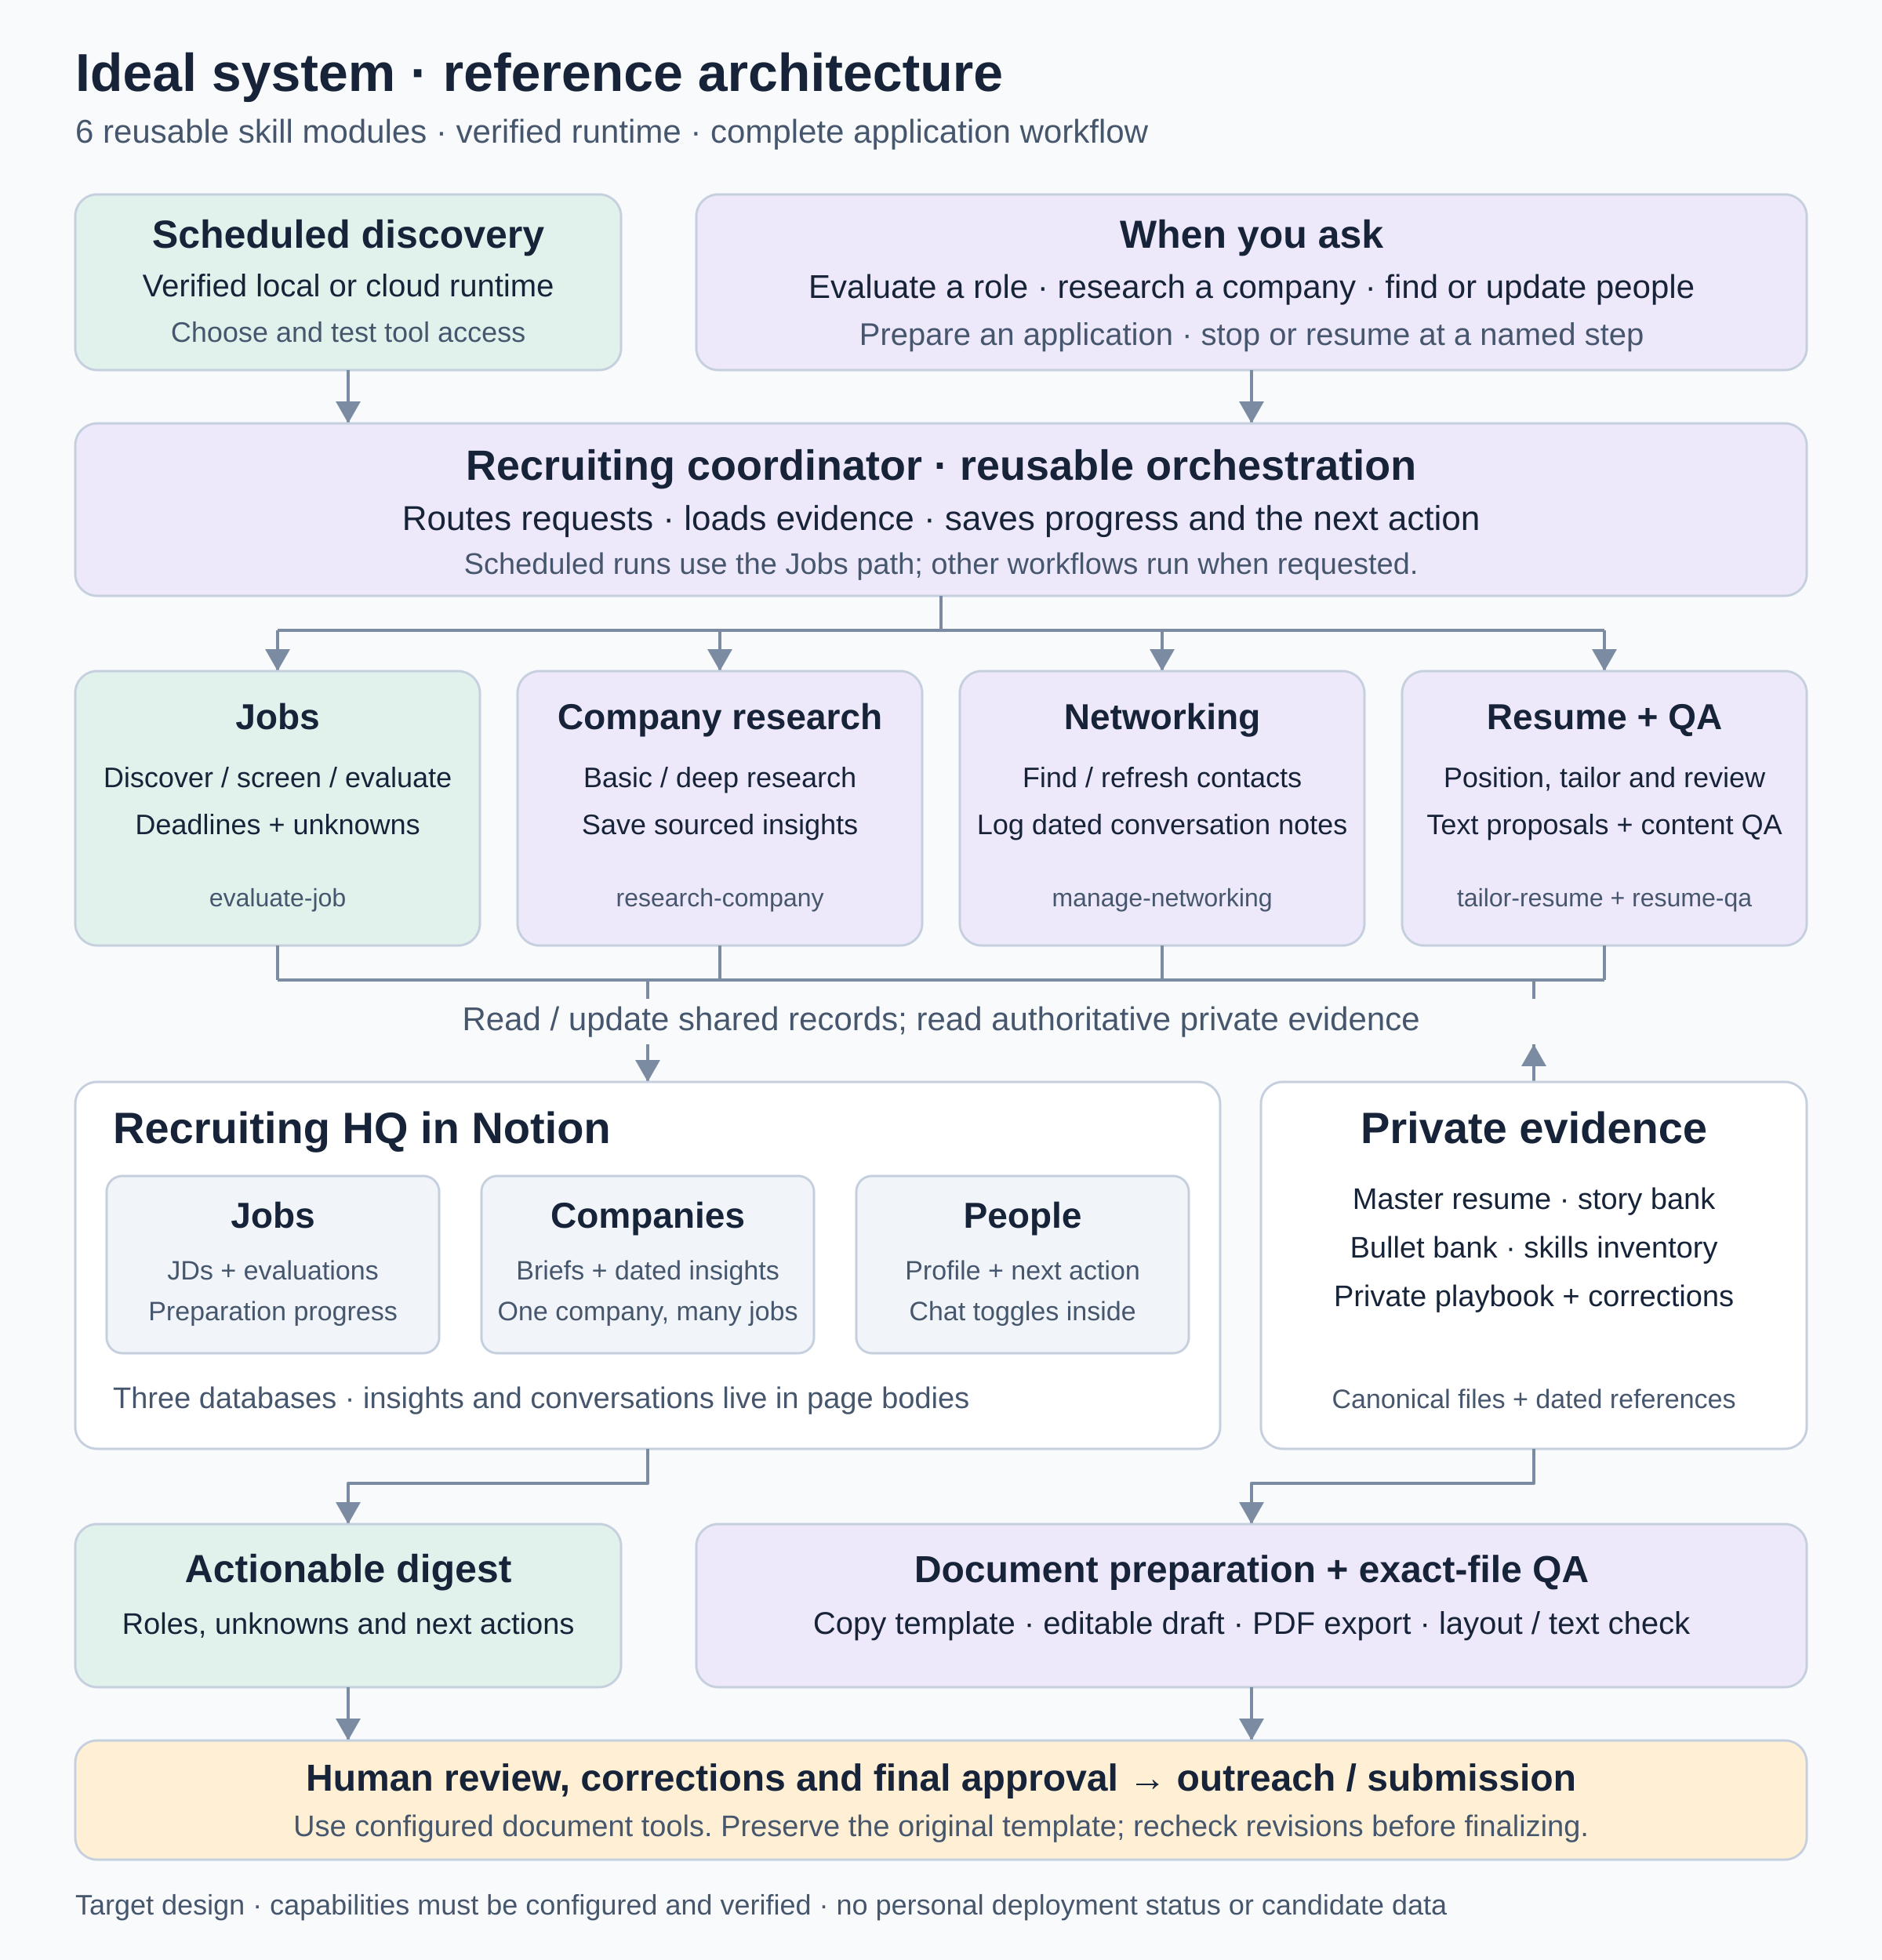
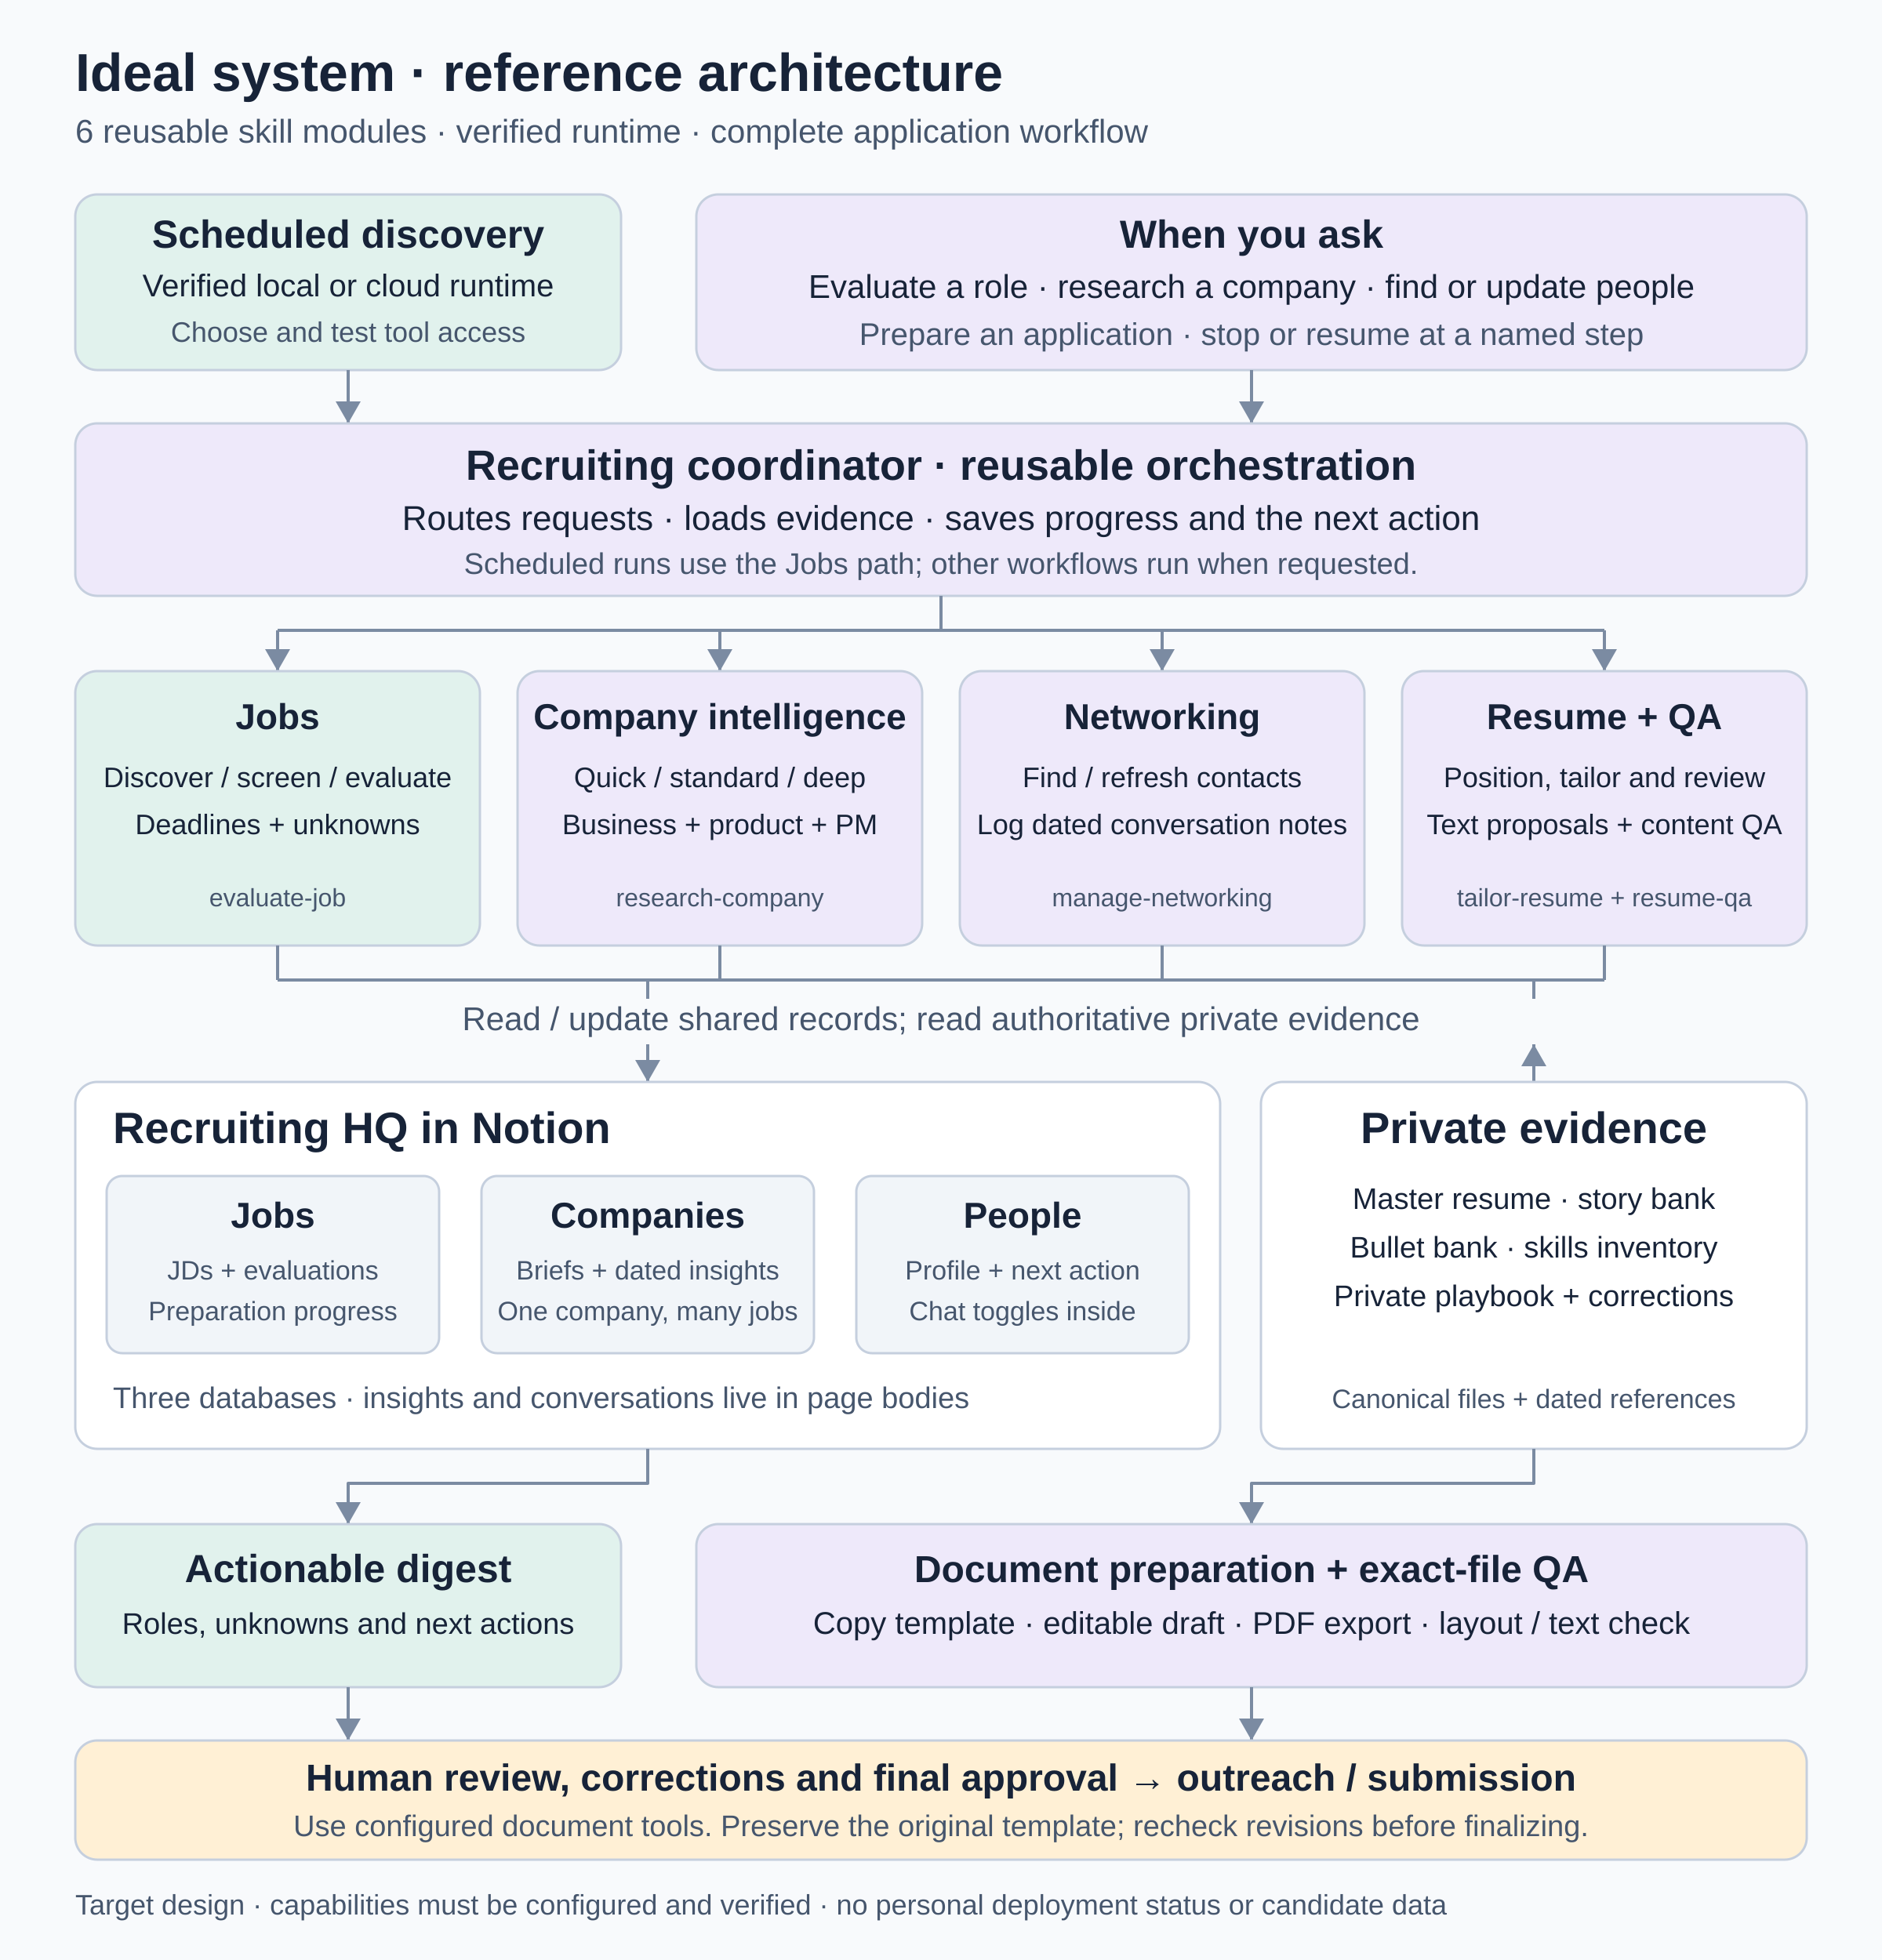
<svg xmlns="http://www.w3.org/2000/svg" width="1200" height="1250" viewBox="0 0 1200 1250" role="img" aria-labelledby="title desc">
  <defs>
    <marker id="arrow" markerWidth="8" markerHeight="8" refX="7" refY="4" orient="auto-start-reverse">
      <path d="M0 0L7 4L0 8" fill="#7b8ba2" />
    </marker>
  </defs>
  <rect x="0" y="0" width="1200" height="1250" rx="0" fill="#f8fafc" stroke="#f8fafc" stroke-width="1.5" />
  <text x="48" y="58" fill="#172338" font-family="Arial, Helvetica, sans-serif" font-size="34" font-weight="600" text-anchor="start">Ideal system · reference architecture</text>
  <text x="48" y="91" fill="#46566d" font-family="Arial, Helvetica, sans-serif" font-size="21" font-weight="400" text-anchor="start">6 reusable skill modules · verified runtime · complete application workflow</text>
  <rect x="48" y="124" width="348" height="112" rx="14" fill="#e1f2ed" stroke="#c5cfde" stroke-width="1.5" />
  <text x="222" y="158" fill="#172338" font-family="Arial, Helvetica, sans-serif" font-size="25" font-weight="600" text-anchor="middle">Scheduled discovery</text>
  <text x="222" y="189" fill="#172338" font-family="Arial, Helvetica, sans-serif" font-size="20" font-weight="400" text-anchor="middle">Verified local or cloud runtime</text>
  <text x="222" y="218" fill="#46566d" font-family="Arial, Helvetica, sans-serif" font-size="18" font-weight="400" text-anchor="middle">Choose and test tool access</text>
  <rect x="444" y="124" width="708" height="112" rx="14" fill="#eee9fa" stroke="#c5cfde" stroke-width="1.5" />
  <text x="798" y="158" fill="#172338" font-family="Arial, Helvetica, sans-serif" font-size="25" font-weight="600" text-anchor="middle">When you ask</text>
  <text x="798" y="190" fill="#172338" font-family="Arial, Helvetica, sans-serif" font-size="21" font-weight="400" text-anchor="middle">Evaluate a role · research a company · find or update people</text>
  <text x="798" y="220" fill="#46566d" font-family="Arial, Helvetica, sans-serif" font-size="20" font-weight="400" text-anchor="middle">Prepare an application · stop or resume at a named step</text>
  <path d="M222 236 L222 270" fill="none" stroke="#7b8ba2" stroke-width="2" stroke-linejoin="round" marker-end="url(#arrow)" />
  <path d="M798 236 L798 270" fill="none" stroke="#7b8ba2" stroke-width="2" stroke-linejoin="round" marker-end="url(#arrow)" />
  <rect x="48" y="270" width="1104" height="110" rx="14" fill="#eee9fa" stroke="#c5cfde" stroke-width="1.5" />
  <text x="600" y="306" fill="#172338" font-family="Arial, Helvetica, sans-serif" font-size="27" font-weight="600" text-anchor="middle">Recruiting coordinator · reusable orchestration</text>
  <text x="600" y="338" fill="#172338" font-family="Arial, Helvetica, sans-serif" font-size="22" font-weight="400" text-anchor="middle">Routes requests · loads evidence · saves progress and the next action</text>
  <text x="600" y="366" fill="#46566d" font-family="Arial, Helvetica, sans-serif" font-size="19" font-weight="400" text-anchor="middle">Scheduled runs use the Jobs path; other workflows run when requested.</text>
  <path d="M600 380 L600 402" fill="none" stroke="#7b8ba2" stroke-width="2" stroke-linejoin="round" />
  <path d="M177 402 L1023 402" fill="none" stroke="#7b8ba2" stroke-width="2" stroke-linejoin="round" />
  <path d="M177 402 L177 428" fill="none" stroke="#7b8ba2" stroke-width="2" stroke-linejoin="round" marker-end="url(#arrow)" />
  <path d="M459 402 L459 428" fill="none" stroke="#7b8ba2" stroke-width="2" stroke-linejoin="round" marker-end="url(#arrow)" />
  <path d="M741 402 L741 428" fill="none" stroke="#7b8ba2" stroke-width="2" stroke-linejoin="round" marker-end="url(#arrow)" />
  <path d="M1023 402 L1023 428" fill="none" stroke="#7b8ba2" stroke-width="2" stroke-linejoin="round" marker-end="url(#arrow)" />
  <rect x="48" y="428" width="258" height="175" rx="14" fill="#e1f2ed" stroke="#c5cfde" stroke-width="1.5" />
  <text x="177" y="465" fill="#172338" font-family="Arial, Helvetica, sans-serif" font-size="23" font-weight="600" text-anchor="middle">Jobs</text>
  <text x="177" y="502" fill="#172338" font-family="Arial, Helvetica, sans-serif" font-size="18" font-weight="400" text-anchor="middle">Discover / screen / evaluate</text>
  <text x="177" y="532" fill="#172338" font-family="Arial, Helvetica, sans-serif" font-size="18" font-weight="400" text-anchor="middle">Deadlines + unknowns</text>
  <text x="177" y="578" fill="#46566d" font-family="Arial, Helvetica, sans-serif" font-size="16" font-weight="400" text-anchor="middle">evaluate-job</text>
  <path d="M177 603 L177 625" fill="none" stroke="#7b8ba2" stroke-width="2" stroke-linejoin="round" />
  <rect x="330" y="428" width="258" height="175" rx="14" fill="#eee9fa" stroke="#c5cfde" stroke-width="1.5" />
-   <text x="459" y="465" fill="#172338" font-family="Arial, Helvetica, sans-serif" font-size="23" font-weight="600" text-anchor="middle">Company research</text>
-   <text x="459" y="502" fill="#172338" font-family="Arial, Helvetica, sans-serif" font-size="18" font-weight="400" text-anchor="middle">Basic / deep research</text>
-   <text x="459" y="532" fill="#172338" font-family="Arial, Helvetica, sans-serif" font-size="18" font-weight="400" text-anchor="middle">Save sourced insights</text>
+   <text x="459" y="465" fill="#172338" font-family="Arial, Helvetica, sans-serif" font-size="23" font-weight="600" text-anchor="middle">Company intelligence</text>
+   <text x="459" y="502" fill="#172338" font-family="Arial, Helvetica, sans-serif" font-size="18" font-weight="400" text-anchor="middle">Quick / standard / deep</text>
+   <text x="459" y="532" fill="#172338" font-family="Arial, Helvetica, sans-serif" font-size="18" font-weight="400" text-anchor="middle">Business + product + PM</text>
  <text x="459" y="578" fill="#46566d" font-family="Arial, Helvetica, sans-serif" font-size="16" font-weight="400" text-anchor="middle">research-company</text>
  <path d="M459 603 L459 625" fill="none" stroke="#7b8ba2" stroke-width="2" stroke-linejoin="round" />
  <rect x="612" y="428" width="258" height="175" rx="14" fill="#eee9fa" stroke="#c5cfde" stroke-width="1.5" />
  <text x="741" y="465" fill="#172338" font-family="Arial, Helvetica, sans-serif" font-size="23" font-weight="600" text-anchor="middle">Networking</text>
  <text x="741" y="502" fill="#172338" font-family="Arial, Helvetica, sans-serif" font-size="18" font-weight="400" text-anchor="middle">Find / refresh contacts</text>
  <text x="741" y="532" fill="#172338" font-family="Arial, Helvetica, sans-serif" font-size="18" font-weight="400" text-anchor="middle">Log dated conversation notes</text>
  <text x="741" y="578" fill="#46566d" font-family="Arial, Helvetica, sans-serif" font-size="16" font-weight="400" text-anchor="middle">manage-networking</text>
  <path d="M741 603 L741 625" fill="none" stroke="#7b8ba2" stroke-width="2" stroke-linejoin="round" />
  <rect x="894" y="428" width="258" height="175" rx="14" fill="#eee9fa" stroke="#c5cfde" stroke-width="1.5" />
  <text x="1023" y="465" fill="#172338" font-family="Arial, Helvetica, sans-serif" font-size="23" font-weight="600" text-anchor="middle">Resume + QA</text>
  <text x="1023" y="502" fill="#172338" font-family="Arial, Helvetica, sans-serif" font-size="18" font-weight="400" text-anchor="middle">Position, tailor and review</text>
  <text x="1023" y="532" fill="#172338" font-family="Arial, Helvetica, sans-serif" font-size="18" font-weight="400" text-anchor="middle">Text proposals + content QA</text>
  <text x="1023" y="578" fill="#46566d" font-family="Arial, Helvetica, sans-serif" font-size="16" font-weight="400" text-anchor="middle">tailor-resume + resume-qa</text>
  <path d="M1023 603 L1023 625" fill="none" stroke="#7b8ba2" stroke-width="2" stroke-linejoin="round" />
  <path d="M177 625 L1023 625" fill="none" stroke="#7b8ba2" stroke-width="2" stroke-linejoin="round" />
  <text x="600" y="657" fill="#46566d" font-family="Arial, Helvetica, sans-serif" font-size="21" font-weight="400" text-anchor="middle">Read / update shared records; read authoritative private evidence</text>
  <path d="M413 625 L413 637" fill="none" stroke="#7b8ba2" stroke-width="2" stroke-linejoin="round" />
  <path d="M413 666 L413 690" fill="none" stroke="#7b8ba2" stroke-width="2" stroke-linejoin="round" marker-end="url(#arrow)" />
  <path d="M978 625 L978 637" fill="none" stroke="#7b8ba2" stroke-width="2" stroke-linejoin="round" />
  <path d="M978 690 L978 666" fill="none" stroke="#7b8ba2" stroke-width="2" stroke-linejoin="round" marker-end="url(#arrow)" />
  <rect x="48" y="690" width="730" height="234" rx="14" fill="#ffffff" stroke="#c5cfde" stroke-width="1.5" />
  <text x="72" y="729" fill="#172338" font-family="Arial, Helvetica, sans-serif" font-size="28" font-weight="600" text-anchor="start">Recruiting HQ in Notion</text>
  <rect x="68" y="750" width="212" height="113" rx="10" fill="#f1f5f9" stroke="#c5cfde" stroke-width="1.5" />
  <text x="174" y="783" fill="#172338" font-family="Arial, Helvetica, sans-serif" font-size="23" font-weight="600" text-anchor="middle">Jobs</text>
  <text x="174" y="816" fill="#46566d" font-family="Arial, Helvetica, sans-serif" font-size="17" font-weight="400" text-anchor="middle">JDs + evaluations</text>
  <text x="174" y="842" fill="#46566d" font-family="Arial, Helvetica, sans-serif" font-size="17" font-weight="400" text-anchor="middle">Preparation progress</text>
  <rect x="307" y="750" width="212" height="113" rx="10" fill="#f1f5f9" stroke="#c5cfde" stroke-width="1.5" />
  <text x="413" y="783" fill="#172338" font-family="Arial, Helvetica, sans-serif" font-size="23" font-weight="600" text-anchor="middle">Companies</text>
  <text x="413" y="816" fill="#46566d" font-family="Arial, Helvetica, sans-serif" font-size="17" font-weight="400" text-anchor="middle">Briefs + dated insights</text>
  <text x="413" y="842" fill="#46566d" font-family="Arial, Helvetica, sans-serif" font-size="17" font-weight="400" text-anchor="middle">One company, many jobs</text>
  <rect x="546" y="750" width="212" height="113" rx="10" fill="#f1f5f9" stroke="#c5cfde" stroke-width="1.5" />
  <text x="652" y="783" fill="#172338" font-family="Arial, Helvetica, sans-serif" font-size="23" font-weight="600" text-anchor="middle">People</text>
  <text x="652" y="816" fill="#46566d" font-family="Arial, Helvetica, sans-serif" font-size="17" font-weight="400" text-anchor="middle">Profile + next action</text>
  <text x="652" y="842" fill="#46566d" font-family="Arial, Helvetica, sans-serif" font-size="17" font-weight="400" text-anchor="middle">Chat toggles inside</text>
  <text x="72" y="898" fill="#46566d" font-family="Arial, Helvetica, sans-serif" font-size="19" font-weight="400" text-anchor="start">Three databases · insights and conversations live in page bodies</text>
  <rect x="804" y="690" width="348" height="234" rx="14" fill="#ffffff" stroke="#c5cfde" stroke-width="1.5" />
  <text x="978" y="729" fill="#172338" font-family="Arial, Helvetica, sans-serif" font-size="28" font-weight="600" text-anchor="middle">Private evidence</text>
  <text x="978" y="771" fill="#172338" font-family="Arial, Helvetica, sans-serif" font-size="19" font-weight="400" text-anchor="middle">Master resume · story bank</text>
  <text x="978" y="802" fill="#172338" font-family="Arial, Helvetica, sans-serif" font-size="19" font-weight="400" text-anchor="middle">Bullet bank · skills inventory</text>
  <text x="978" y="833" fill="#172338" font-family="Arial, Helvetica, sans-serif" font-size="19" font-weight="400" text-anchor="middle">Private playbook + corrections</text>
  <text x="978" y="898" fill="#46566d" font-family="Arial, Helvetica, sans-serif" font-size="17" font-weight="400" text-anchor="middle">Canonical files + dated references</text>
  <path d="M413 924 L413 946 L222 946 L222 972" fill="none" stroke="#7b8ba2" stroke-width="2" stroke-linejoin="round" marker-end="url(#arrow)" />
  <rect x="48" y="972" width="348" height="104" rx="14" fill="#e1f2ed" stroke="#c5cfde" stroke-width="1.5" />
  <text x="222" y="1009" fill="#172338" font-family="Arial, Helvetica, sans-serif" font-size="25" font-weight="600" text-anchor="middle">Actionable digest</text>
  <text x="222" y="1042" fill="#172338" font-family="Arial, Helvetica, sans-serif" font-size="19" font-weight="400" text-anchor="middle">Roles, unknowns and next actions</text>
  <path d="M978 924 L978 946 L798 946 L798 972" fill="none" stroke="#7b8ba2" stroke-width="2" stroke-linejoin="round" marker-end="url(#arrow)" />
  <rect x="444" y="972" width="708" height="104" rx="14" fill="#eee9fa" stroke="#c5cfde" stroke-width="1.5" />
  <text x="798" y="1009" fill="#172338" font-family="Arial, Helvetica, sans-serif" font-size="24" font-weight="600" text-anchor="middle">Document preparation + exact-file QA</text>
  <text x="798" y="1042" fill="#172338" font-family="Arial, Helvetica, sans-serif" font-size="20" font-weight="400" text-anchor="middle">Copy template · editable draft · PDF export · layout / text check</text>
  <path d="M222 1076 L222 1110" fill="none" stroke="#7b8ba2" stroke-width="2" stroke-linejoin="round" marker-end="url(#arrow)" />
  <path d="M798 1076 L798 1110" fill="none" stroke="#7b8ba2" stroke-width="2" stroke-linejoin="round" marker-end="url(#arrow)" />
  <rect x="48" y="1110" width="1104" height="76" rx="14" fill="#fff0d5" stroke="#c5cfde" stroke-width="1.5" />
  <text x="600" y="1142" fill="#172338" font-family="Arial, Helvetica, sans-serif" font-size="24" font-weight="600" text-anchor="middle">Human review, corrections and final approval → outreach / submission</text>
  <text x="600" y="1171" fill="#46566d" font-family="Arial, Helvetica, sans-serif" font-size="19" font-weight="400" text-anchor="middle">Use configured document tools. Preserve the original template; recheck revisions before finalizing.</text>
  <text x="48" y="1221" fill="#46566d" font-family="Arial, Helvetica, sans-serif" font-size="18" font-weight="400" text-anchor="start">Target design · capabilities must be configured and verified · no personal deployment status or candidate data</text>
</svg>
